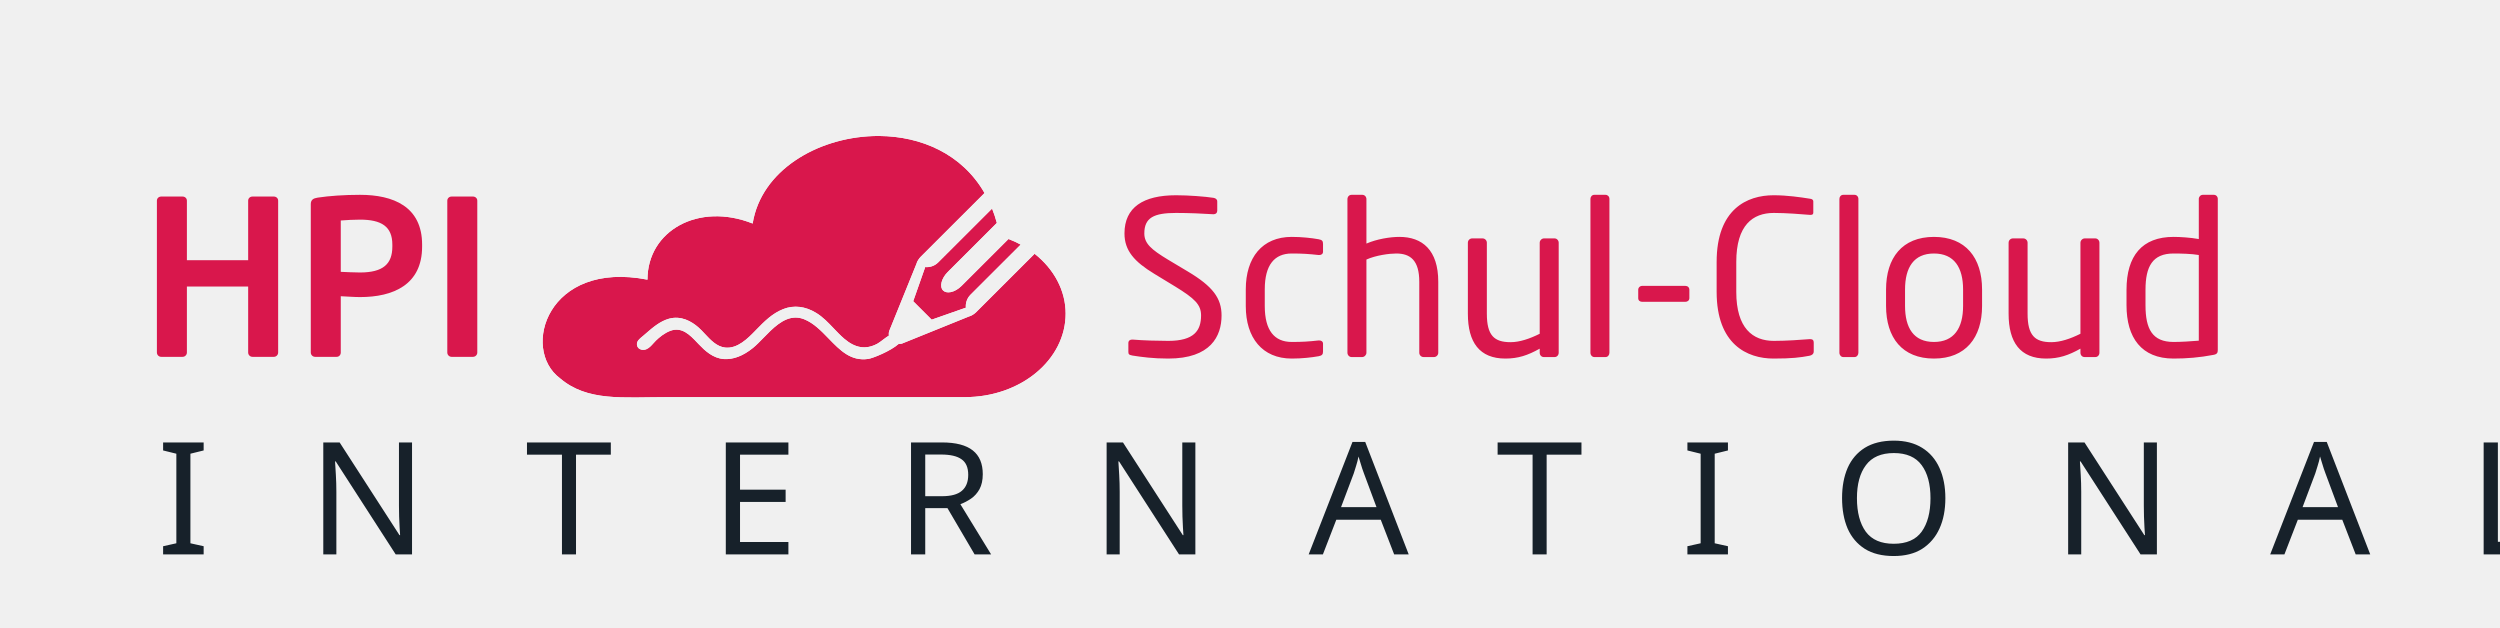
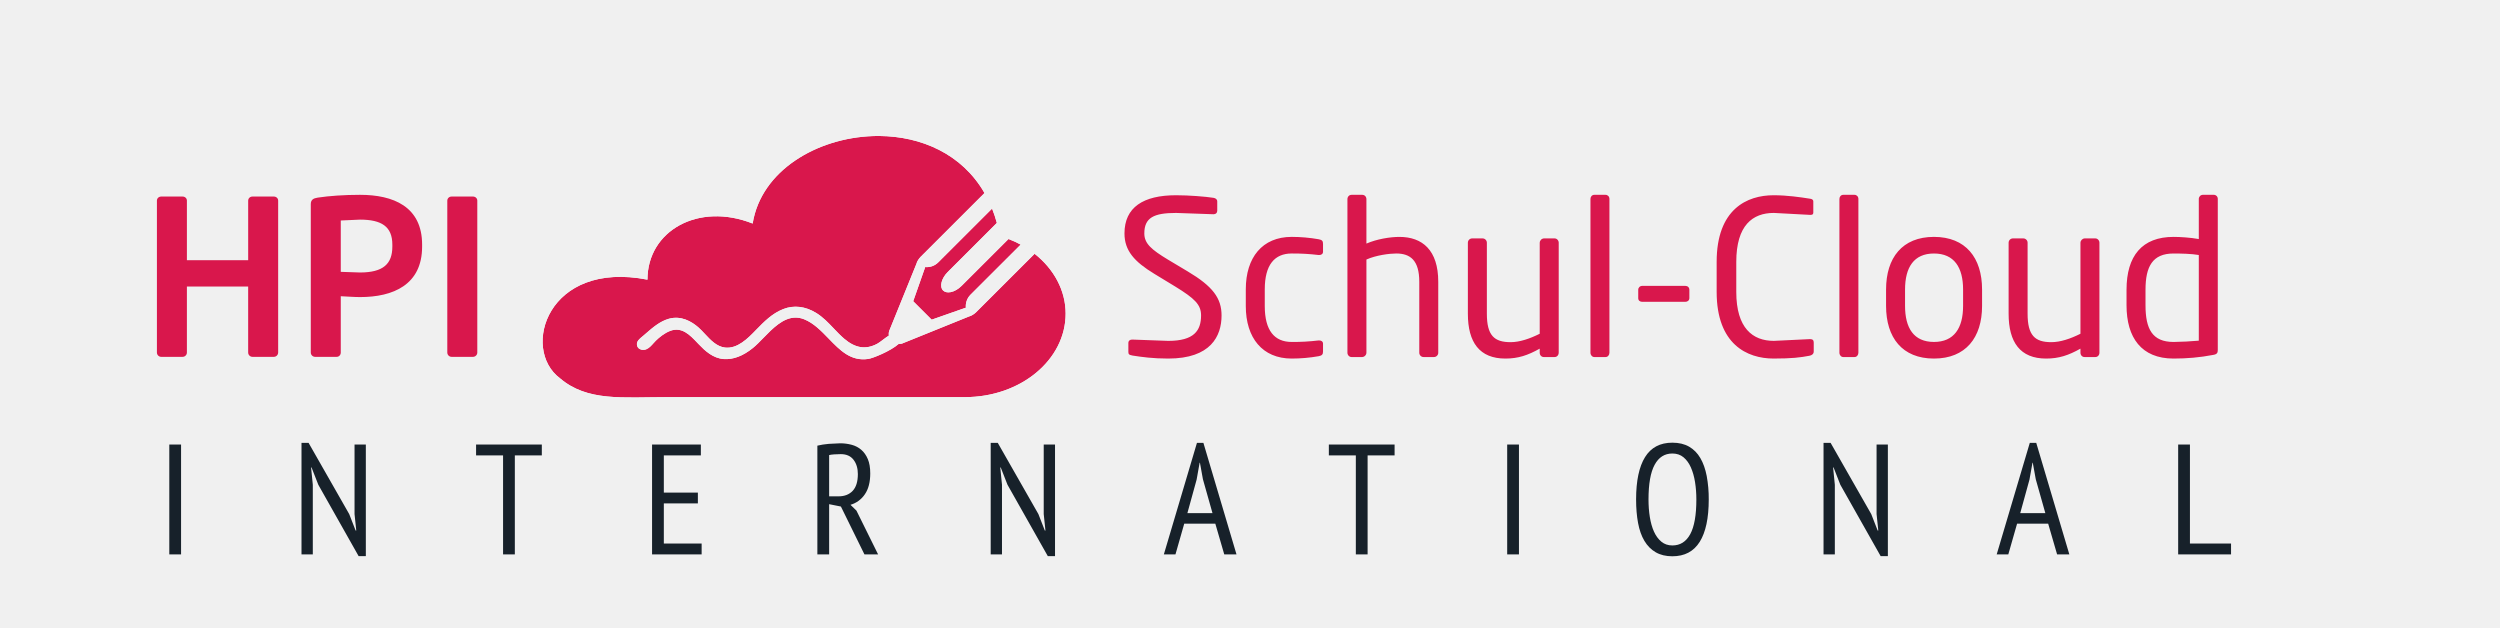
- <svg xmlns="http://www.w3.org/2000/svg" xmlns:xlink="http://www.w3.org/1999/xlink" width="239px" height="60px" viewBox="0 0 239 60" version="1.1">
+ <svg xmlns="http://www.w3.org/2000/svg" xmlns:xlink="http://www.w3.org/1999/xlink" width="239" height="60">
  <defs>
-     <path d="M31.974,0 C31.841,0.001 31.707,0.004 31.573,0.009 L31.573,0.009 C26.201,0.196 20.892,3.316 20.079,8.369 L20.079,8.369 C14.895,6.311 10.023,9.056 10.023,13.736 L10.023,13.736 C0.466,11.863 -2.095,20.349 1.652,23.157 L1.652,23.157 C4.276,25.402 7.649,24.966 11.959,24.966 L11.959,24.966 L36.82,24.966 L40.38,24.966 C45.689,24.966 50,21.409 50,16.979 L50,16.979 C50,14.782 48.891,12.726 47.033,11.261 L47.033,11.261 L41.434,16.854 C41.301,16.987 40.992,17.207 40.77,17.25 L40.77,17.25 L34.483,19.794 C34.331,19.869 34.179,19.889 34.031,19.884 L34.031,19.884 C33.251,20.571 31.571,21.247 31.134,21.312 L31.134,21.312 C29.468,21.559 28.436,20.492 27.341,19.361 L27.341,19.361 C26.638,18.635 25.91,17.883 25.002,17.521 L25.002,17.521 C24.719,17.409 24.449,17.358 24.186,17.358 L24.186,17.358 C22.997,17.358 21.997,18.388 21.096,19.316 L21.096,19.316 C20.752,19.669 20.427,20.003 20.114,20.258 L20.114,20.258 C19.163,21.031 18.219,21.386 17.324,21.324 L17.324,21.324 C16.284,21.249 15.525,20.538 14.894,19.878 L14.894,19.878 L14.78,19.757 C14.093,19.032 13.316,18.212 12.206,18.627 L12.206,18.627 C11.647,18.837 11.151,19.249 10.834,19.558 L10.834,19.558 C10.747,19.643 10.666,19.734 10.583,19.827 L10.583,19.827 C10.382,20.052 10.191,20.264 9.924,20.384 L9.924,20.384 C9.719,20.476 9.465,20.469 9.281,20.364 L9.281,20.364 C9.176,20.305 9.044,20.188 9.018,19.965 L9.018,19.965 C8.977,19.621 9.261,19.391 9.534,19.168 L9.534,19.168 C9.58,19.131 9.624,19.096 9.666,19.059 L9.666,19.059 L9.892,18.864 C10.545,18.299 11.221,17.714 12.073,17.472 L12.073,17.472 C13.242,17.144 14.248,17.735 14.886,18.291 L14.886,18.291 C15.091,18.469 15.292,18.683 15.504,18.911 L15.504,18.911 C16.064,19.512 16.645,20.133 17.44,20.227 L17.44,20.227 C18.627,20.368 19.645,19.323 20.318,18.632 L20.318,18.632 L20.392,18.556 C21.186,17.741 21.936,16.97 23.009,16.547 L23.009,16.547 C24.021,16.149 25.111,16.276 26.156,16.916 L26.156,16.916 C26.795,17.308 27.315,17.855 27.818,18.384 L27.818,18.384 C28.139,18.723 28.472,19.073 28.836,19.384 L28.836,19.384 C29.9,20.291 30.903,20.442 31.993,19.862 L31.993,19.862 C32.135,19.786 32.31,19.653 32.514,19.499 L32.514,19.499 C32.696,19.362 32.898,19.211 33.104,19.08 L33.104,19.08 C33.073,18.896 33.094,18.699 33.191,18.503 L33.191,18.503 L35.737,12.223 C35.781,12.001 36.001,11.693 36.133,11.56 L36.133,11.56 L42.246,5.454 C40.081,1.688 36.151,0.03 32.189,0 L32.189,0 L31.974,0 Z M37.812,12.09 C37.459,12.443 36.972,12.575 36.576,12.531 L36.576,12.531 L35.428,15.796 L37.194,17.56 L40.462,16.413 C40.417,16.016 40.551,15.53 40.903,15.178 L40.903,15.178 L45.704,10.383 C45.335,10.182 44.944,10.006 44.539,9.848 L44.539,9.848 L40.053,14.328 C39.736,14.645 39.366,14.857 39.011,14.927 L39.011,14.927 C38.703,14.986 38.448,14.93 38.286,14.77 L38.286,14.77 C37.921,14.405 38.119,13.613 38.728,13.004 L38.728,13.004 L43.424,8.314 C43.294,7.832 43.14,7.377 42.968,6.941 L42.968,6.941 L37.812,12.09 Z" id="path-1" />
+     <path d="M31.974 0l-.401.009h0c-5.372.188-10.681 3.307-11.494 8.361h0c-5.184-2.059-10.057.687-10.057 5.366h0c-9.557-1.873-12.118 6.613-8.371 9.421h0c2.624 2.246 5.997 1.809 10.308 1.809h0H36.82h3.56c5.309 0 9.62-3.556 9.62-7.986h0c0-2.198-1.109-4.254-2.967-5.718h0l-5.599 5.593c-.133.133-.442.353-.664.396h0l-6.288 2.544c-.152.075-.304.095-.452.091h0c-.779.686-2.459 1.363-2.897 1.428h0c-1.666.247-2.698-.819-3.793-1.951h0c-.703-.726-1.431-1.478-2.339-1.84h0c-.282-.112-.553-.163-.816-.163h0c-1.189 0-2.189 1.03-3.091 1.957h0c-.344.354-.668.687-.982.942h0c-.951.774-1.894 1.129-2.789 1.067h0c-1.041-.075-1.799-.786-2.43-1.446h0l-.114-.121c-.687-.724-1.464-1.545-2.574-1.13h0c-.559.211-1.055.623-1.372.931h0c-.088.085-.169.176-.251.269h0c-.201.225-.392.438-.659.557h0a.74.74 0 0 1-.643-.02h0a.51.51 0 0 1-.263-.399h0c-.041-.344.243-.574.516-.797h0l.131-.109h0l.226-.195c.653-.566 1.329-1.151 2.181-1.392h0c1.169-.328 2.175.263 2.813.819h0c.205.178.406.392.617.619h0c.561.601 1.141 1.222 1.936 1.316h0c1.187.141 2.205-.904 2.878-1.595h0l.074-.076c.794-.815 1.544-1.586 2.617-2.009h0c1.012-.398 2.101-.271 3.147.369h0c.639.393 1.159.939 1.662 1.468h0c.321.339.654.689 1.018 1h0c1.064.907 2.067 1.059 3.157.478h0c.142-.076.317-.209.521-.363h0a9.07 9.07 0 0 1 .589-.419h0a.94.94 0 0 1 .087-.577h0l2.547-6.28c.043-.222.264-.531.396-.663h0l6.113-6.106C40.081 1.688 36.151.03 32.189 0h0-.215zm5.838 12.09a1.55 1.55 0 0 1-1.237.441h0l-1.148 3.266 1.766 1.764 3.269-1.147c-.045-.398.088-.883.441-1.236h0l4.801-4.794a10.15 10.15 0 0 0-1.165-.535h0l-4.486 4.48c-.318.317-.687.529-1.042.599h0c-.309.059-.563.003-.725-.157h0c-.365-.365-.167-1.157.442-1.766h0l4.696-4.691a12.67 12.67 0 0 0-.456-1.373h0l-5.155 5.149z" id="A" />
  </defs>
-   <g id="HPI-Schul-Cloud-Copy" stroke="none" stroke-width="1" fill="none" fill-rule="evenodd">
-     <g id="Logo" transform="translate(15, 13)">
-       <text id="International-Copy" font-family="PTSans-Narrow, PT Sans Narrow" font-size="15" font-style="condensed" font-weight="normal" letter-spacing="9.369" fill="#17212A">
-         <tspan x="0" y="40">INTERNATIONAL</tspan>
-       </text>
-       <g id="TXT" transform="translate(0, 5.625)" fill="#D9174C" fill-rule="nonzero">
-         <path d="M11.591,15.077 C11.591,15.304 11.406,15.489 11.179,15.489 L9.137,15.489 C8.91,15.489 8.724,15.304 8.724,15.077 L8.724,8.766 L2.867,8.766 L2.867,15.077 C2.867,15.304 2.681,15.489 2.454,15.489 L0.412,15.489 C0.186,15.489 0,15.304 0,15.077 L0,0.557 C0,0.33 0.186,0.165 0.412,0.165 L2.454,0.165 C2.681,0.165 2.867,0.33 2.867,0.557 L2.867,6.249 L8.724,6.249 L8.724,0.557 C8.724,0.33 8.91,0.165 9.137,0.165 L11.179,0.165 C11.406,0.165 11.591,0.33 11.591,0.557 L11.591,15.077 Z M25.354,4.95 C25.354,8.601 22.59,9.776 19.414,9.776 C18.878,9.776 18.052,9.714 17.578,9.694 L17.578,15.077 C17.578,15.304 17.413,15.489 17.186,15.489 L15.124,15.489 C14.897,15.489 14.711,15.304 14.711,15.077 L14.711,0.887 C14.711,0.474 14.959,0.33 15.371,0.268 C16.444,0.103 17.908,0 19.414,0 C22.59,0 25.354,1.114 25.354,4.764 L25.354,4.95 Z M22.508,4.95 L22.508,4.764 C22.508,3.032 21.476,2.372 19.414,2.372 C18.981,2.372 17.949,2.413 17.578,2.454 L17.578,7.363 C17.908,7.384 19.063,7.425 19.414,7.425 C21.641,7.425 22.508,6.6 22.508,4.95 Z M30.629,15.077 C30.629,15.304 30.443,15.489 30.217,15.489 L28.175,15.489 C27.948,15.489 27.762,15.304 27.762,15.077 L27.762,0.557 C27.762,0.33 27.948,0.165 28.175,0.165 L30.217,0.165 C30.443,0.165 30.629,0.33 30.629,0.557 L30.629,15.077 Z" id="HPI" />
-         <path d="M101.781,11.529 C101.781,13.509 100.75,15.654 96.687,15.654 C95.243,15.654 94.171,15.51 93.263,15.366 C92.912,15.304 92.871,15.221 92.871,14.994 L92.871,14.169 C92.871,13.943 93.036,13.839 93.222,13.839 L93.284,13.839 C94.233,13.922 95.738,13.963 96.687,13.963 C99.162,13.963 99.822,12.973 99.822,11.529 C99.822,10.498 99.224,9.921 97.347,8.766 L95.346,7.549 C93.449,6.394 92.5,5.342 92.5,3.692 C92.5,1.196 94.294,0.041 97.429,0.041 C98.646,0.041 100.234,0.165 101.018,0.289 C101.224,0.33 101.369,0.433 101.369,0.639 L101.369,1.526 C101.369,1.732 101.224,1.856 101.018,1.856 L100.977,1.856 C100.069,1.794 98.626,1.732 97.429,1.732 C95.305,1.732 94.397,2.186 94.397,3.692 C94.397,4.661 95.078,5.239 96.646,6.188 L98.543,7.322 C100.936,8.745 101.781,9.879 101.781,11.529 Z M111.481,14.974 C111.481,15.242 111.398,15.366 111.068,15.428 C110.388,15.551 109.46,15.654 108.49,15.654 C105.685,15.654 104.097,13.674 104.097,10.643 L104.097,9.034 C104.097,6.002 105.665,4.022 108.49,4.022 C109.439,4.022 110.388,4.125 111.068,4.249 C111.398,4.311 111.481,4.414 111.481,4.702 L111.481,5.445 C111.481,5.651 111.316,5.754 111.13,5.754 L111.048,5.754 C110.14,5.651 109.501,5.61 108.49,5.61 C106.84,5.61 105.912,6.703 105.912,9.034 L105.912,10.643 C105.912,12.953 106.82,14.066 108.49,14.066 C109.501,14.066 110.14,14.025 111.048,13.922 L111.13,13.922 C111.316,13.922 111.481,14.025 111.481,14.231 L111.481,14.974 Z M122.498,15.098 C122.498,15.324 122.313,15.51 122.086,15.51 L121.096,15.51 C120.869,15.51 120.683,15.324 120.683,15.098 L120.683,8.312 C120.683,6.249 119.817,5.61 118.476,5.61 C117.837,5.61 116.538,5.775 115.63,6.188 L115.63,15.098 C115.63,15.304 115.445,15.51 115.218,15.51 L114.207,15.51 C114.001,15.51 113.815,15.324 113.815,15.098 L113.815,0.412 C113.815,0.186 113.98,0 114.207,0 L115.238,0 C115.465,0 115.63,0.186 115.63,0.412 L115.63,4.661 C116.62,4.228 117.899,4.022 118.786,4.022 C120.972,4.022 122.498,5.28 122.498,8.312 L122.498,15.098 Z M134.011,15.098 C134.011,15.324 133.846,15.51 133.619,15.51 L132.588,15.51 C132.361,15.51 132.196,15.324 132.196,15.098 L132.196,14.706 C131.061,15.345 130.133,15.654 128.916,15.654 C126.441,15.654 125.328,14.107 125.328,11.364 L125.328,4.579 C125.328,4.352 125.513,4.166 125.74,4.166 L126.73,4.166 C126.957,4.166 127.143,4.352 127.143,4.579 L127.143,11.364 C127.143,13.447 127.844,14.087 129.411,14.087 C130.278,14.087 131.247,13.757 132.196,13.283 L132.196,4.579 C132.196,4.372 132.381,4.166 132.608,4.166 L133.619,4.166 C133.825,4.166 134.011,4.352 134.011,4.579 L134.011,15.098 Z M138.861,15.098 C138.861,15.304 138.717,15.51 138.49,15.51 L137.418,15.51 C137.211,15.51 137.046,15.324 137.046,15.098 L137.046,0.392 C137.046,0.186 137.191,0 137.418,0 L138.49,0 C138.696,0 138.861,0.165 138.861,0.392 L138.861,15.098 Z M146.503,9.879 C146.503,10.086 146.338,10.23 146.111,10.23 L142.006,10.23 C141.78,10.23 141.614,10.106 141.614,9.879 L141.614,9.075 C141.614,8.869 141.78,8.704 142.006,8.704 L146.111,8.704 C146.338,8.704 146.503,8.848 146.503,9.075 L146.503,9.879 Z M158.393,14.974 C158.393,15.221 158.207,15.345 157.98,15.386 C157.114,15.551 156.309,15.654 154.556,15.654 C152.019,15.654 149.111,14.293 149.111,9.281 L149.111,6.414 C149.111,1.361 152.019,0.041 154.556,0.041 C155.856,0.041 157.114,0.227 158.021,0.371 C158.207,0.392 158.351,0.454 158.351,0.639 L158.351,1.691 C158.351,1.815 158.31,1.918 158.104,1.918 L158.042,1.918 C157.299,1.856 155.773,1.732 154.577,1.732 C152.556,1.732 150.988,2.908 150.988,6.414 L150.988,9.281 C150.988,12.746 152.556,13.963 154.577,13.963 C155.753,13.963 157.238,13.86 157.98,13.798 L158.063,13.798 C158.289,13.798 158.393,13.901 158.393,14.128 L158.393,14.974 Z M162.662,15.098 C162.662,15.304 162.517,15.51 162.29,15.51 L161.218,15.51 C161.012,15.51 160.847,15.324 160.847,15.098 L160.847,0.392 C160.847,0.186 160.991,0 161.218,0 L162.29,0 C162.497,0 162.662,0.165 162.662,0.392 L162.662,15.098 Z M174.486,10.622 C174.486,13.654 172.918,15.654 169.886,15.654 C166.854,15.654 165.307,13.654 165.307,10.622 L165.307,9.054 C165.307,6.022 166.854,4.022 169.886,4.022 C172.918,4.022 174.486,6.022 174.486,9.054 L174.486,10.622 Z M172.671,10.622 L172.671,9.054 C172.671,6.951 171.825,5.61 169.886,5.61 C167.968,5.61 167.122,6.93 167.122,9.054 L167.122,10.622 C167.122,12.726 167.947,14.066 169.886,14.066 C171.804,14.066 172.671,12.746 172.671,10.622 Z M185.705,15.098 C185.705,15.324 185.54,15.51 185.313,15.51 L184.282,15.51 C184.055,15.51 183.89,15.324 183.89,15.098 L183.89,14.706 C182.756,15.345 181.828,15.654 180.611,15.654 C178.136,15.654 177.022,14.107 177.022,11.364 L177.022,4.579 C177.022,4.352 177.208,4.166 177.435,4.166 L178.424,4.166 C178.651,4.166 178.837,4.352 178.837,4.579 L178.837,11.364 C178.837,13.447 179.538,14.087 181.106,14.087 C181.972,14.087 182.941,13.757 183.89,13.283 L183.89,4.579 C183.89,4.372 184.076,4.166 184.303,4.166 L185.313,4.166 C185.519,4.166 185.705,4.352 185.705,4.579 L185.705,15.098 Z M197.02,14.829 C197.02,15.098 196.958,15.242 196.587,15.304 C195.308,15.551 194.05,15.654 192.792,15.654 C189.718,15.654 188.295,13.654 188.295,10.56 L188.295,9.075 C188.295,5.837 189.78,4.022 192.792,4.022 C193.431,4.022 194.4,4.084 195.205,4.228 L195.205,0.392 C195.205,0.186 195.37,0 195.596,0 L196.648,0 C196.855,0 197.02,0.165 197.02,0.392 L197.02,14.829 Z M195.205,13.943 L195.205,5.754 C194.524,5.631 193.452,5.61 192.792,5.61 C190.77,5.61 190.11,6.868 190.11,9.075 L190.11,10.56 C190.11,12.808 190.75,14.066 192.792,14.066 C193.493,14.066 194.503,14.004 195.205,13.943 Z" id="Schul-Cloud" />
-       </g>
-       <g id="Bildmarke" transform="translate(36.875, 0)">
-         <mask id="mask-2" fill="white">
-           <use xlink:href="#path-1" />
-         </mask>
-         <g id="Clip-2" />
-         <path d="M31.974,0 C31.841,0.001 31.707,0.004 31.573,0.009 L31.573,0.009 C26.201,0.196 20.892,3.316 20.079,8.369 L20.079,8.369 C14.895,6.311 10.023,9.056 10.023,13.736 L10.023,13.736 C0.466,11.863 -2.095,20.349 1.652,23.157 L1.652,23.157 C4.276,25.402 7.649,24.966 11.959,24.966 L11.959,24.966 L36.82,24.966 L40.38,24.966 C45.689,24.966 50,21.409 50,16.979 L50,16.979 C50,14.782 48.891,12.726 47.033,11.261 L47.033,11.261 L41.434,16.854 C41.301,16.987 40.992,17.207 40.77,17.25 L40.77,17.25 L34.483,19.794 C34.331,19.869 34.179,19.889 34.031,19.884 L34.031,19.884 C33.251,20.571 31.571,21.247 31.134,21.312 L31.134,21.312 C29.468,21.559 28.436,20.492 27.341,19.361 L27.341,19.361 C26.638,18.635 25.91,17.883 25.002,17.521 L25.002,17.521 C24.719,17.409 24.449,17.358 24.186,17.358 L24.186,17.358 C22.997,17.358 21.997,18.388 21.096,19.316 L21.096,19.316 C20.752,19.669 20.427,20.003 20.114,20.258 L20.114,20.258 C19.163,21.031 18.219,21.386 17.324,21.324 L17.324,21.324 C16.284,21.249 15.525,20.538 14.894,19.878 L14.894,19.878 L14.78,19.757 C14.093,19.032 13.316,18.212 12.206,18.627 L12.206,18.627 C11.647,18.837 11.151,19.249 10.834,19.558 L10.834,19.558 C10.747,19.643 10.666,19.734 10.583,19.827 L10.583,19.827 C10.382,20.052 10.191,20.264 9.924,20.384 L9.924,20.384 C9.719,20.476 9.465,20.469 9.281,20.364 L9.281,20.364 C9.176,20.305 9.044,20.188 9.018,19.965 L9.018,19.965 C8.977,19.621 9.261,19.391 9.534,19.168 L9.534,19.168 C9.58,19.131 9.624,19.096 9.666,19.059 L9.666,19.059 L9.892,18.864 C10.545,18.299 11.221,17.714 12.073,17.472 L12.073,17.472 C13.242,17.144 14.248,17.735 14.886,18.291 L14.886,18.291 C15.091,18.469 15.292,18.683 15.504,18.911 L15.504,18.911 C16.064,19.512 16.645,20.133 17.44,20.227 L17.44,20.227 C18.627,20.368 19.645,19.323 20.318,18.632 L20.318,18.632 L20.392,18.556 C21.186,17.741 21.936,16.97 23.009,16.547 L23.009,16.547 C24.021,16.149 25.111,16.276 26.156,16.916 L26.156,16.916 C26.795,17.308 27.315,17.855 27.818,18.384 L27.818,18.384 C28.139,18.723 28.472,19.073 28.836,19.384 L28.836,19.384 C29.9,20.291 30.903,20.442 31.993,19.862 L31.993,19.862 C32.135,19.786 32.31,19.653 32.514,19.499 L32.514,19.499 C32.696,19.362 32.898,19.211 33.104,19.08 L33.104,19.08 C33.073,18.896 33.094,18.699 33.191,18.503 L33.191,18.503 L35.737,12.223 C35.781,12.001 36.001,11.693 36.133,11.56 L36.133,11.56 L42.246,5.454 C40.081,1.688 36.151,0.03 32.189,0 L32.189,0 L31.974,0 Z M37.812,12.09 C37.459,12.443 36.972,12.575 36.576,12.531 L36.576,12.531 L35.428,15.796 L37.194,17.56 L40.462,16.413 C40.417,16.016 40.551,15.53 40.903,15.178 L40.903,15.178 L45.704,10.383 C45.335,10.182 44.944,10.006 44.539,9.848 L44.539,9.848 L40.053,14.328 C39.736,14.645 39.366,14.857 39.011,14.927 L39.011,14.927 C38.703,14.986 38.448,14.93 38.286,14.77 L38.286,14.77 C37.921,14.405 38.119,13.613 38.728,13.004 L38.728,13.004 L43.424,8.314 C43.294,7.832 43.14,7.377 42.968,6.941 L42.968,6.941 L37.812,12.09 Z" id="Fill-1" fill="#D9174C" mask="url(#mask-2)" />
-       </g>
+   <g transform="translate(15 13)" fill="none" fill-rule="evenodd">
+     <g fill-rule="nonzero">
+       <path d="M2.31 40V29.5H1.185V40H2.31zm17.664.165V29.5h-1.08v6.645l.165 1.575h-.06l-.615-1.575-3.885-6.81h-.675V40h1.08v-6.66l-.165-1.65h.045l.645 1.65 3.855 6.825h.69zM34.218 40v-9.465h2.58V29.5h-6.285v1.035h2.58V40h1.125zm17.859 0v-1.035h-3.615v-3.84h3.255V34.09h-3.255v-3.555h3.54V29.5h-4.665V40h4.74zm12.189 0v-4.8l1.125.225L67.641 40h1.305l-2.07-4.185-.57-.555a2.49 2.49 0 0 0 1.373-1.005c.345-.5.517-1.165.517-1.995 0-.55-.078-1.007-.233-1.372s-.362-.66-.623-.885-.565-.385-.915-.48a4.22 4.22 0 0 0-1.11-.143l-1.088.053c-.395.035-.758.092-1.087.172h0V40h1.125zm.9-5.55h-.9v-3.945c.11-.03.273-.052.488-.067l.623-.023c.54 0 .947.18 1.222.54s.412.815.412 1.365c0 .72-.165 1.255-.495 1.605s-.78.525-1.35.525h0zm20.694 5.715V29.5h-1.08v6.645l.165 1.575h-.06l-.615-1.575-3.885-6.81h-.675V40h1.08v-6.66l-.165-1.65h.045l.645 1.65 3.855 6.825h.69zM97.374 40l.84-2.94h2.97l.855 2.94h1.17l-3.165-10.665h-.615L96.264 40h1.11zm3.54-3.945h-2.4l.885-3.21.285-1.605h.03l.285 1.575.915 3.24zM115.743 40v-9.465h2.58V29.5h-6.285v1.035h2.58V40h1.125zm14.469 0V29.5h-1.125V40h1.125zm14.664.18c1.17 0 2.042-.46 2.617-1.38s.863-2.27.863-4.05a11.86 11.86 0 0 0-.195-2.25c-.13-.67-.333-1.24-.608-1.71s-.632-.832-1.072-1.087-.975-.383-1.605-.383c-1.17 0-2.04.46-2.61 1.38s-.855 2.27-.855 4.05c0 .83.063 1.58.188 2.25s.327 1.24.607 1.71.64.832 1.08 1.087.97.383 1.59.383zm0-1.035c-.41 0-.76-.12-1.05-.36s-.525-.56-.705-.96-.312-.865-.397-1.395-.127-1.09-.127-1.68c0-1.49.195-2.595.585-3.315s.955-1.08 1.695-1.08c.42 0 .775.12 1.065.36s.525.563.705.968.313.872.398 1.402.127 1.085.127 1.665c0 1.49-.195 2.595-.585 3.315s-.96 1.08-1.71 1.08zm20.604 1.02V29.5h-1.08v6.645l.165 1.575h-.06l-.615-1.575-3.885-6.81h-.675V40h1.08v-6.66l-.165-1.65h.045l.645 1.65 3.855 6.825h.69zM176.994 40l.84-2.94h2.97l.855 2.94h1.17l-3.165-10.665h-.615L175.884 40h1.11zm3.54-3.945h-2.4l.885-3.21.285-1.605h.03l.285 1.575.915 3.24zM198.288 40v-1.035h-3.93V29.5h-1.125V40h5.055z" fill="#17212a" />
+       <path d="M11.591 20.702c0 .227-.186.413-.412.413H9.137c-.227 0-.412-.186-.412-.413v-6.311H2.867v6.311c0 .227-.186.413-.412.413H.413c-.227 0-.412-.186-.412-.413V6.182c0-.227.186-.392.413-.392h2.042c.227 0 .412.165.412.392v5.693h5.858V6.182c0-.227.186-.392.412-.392h2.042c.227 0 .412.165.412.392v14.52zm13.763-10.127c0 3.651-2.764 4.826-5.94 4.826-.536 0-1.361-.062-1.836-.082v5.383c0 .227-.165.413-.392.413h-2.063c-.227 0-.412-.186-.412-.413V6.512c0-.412.248-.557.66-.619 1.073-.165 2.537-.268 4.043-.268 3.176 0 5.94 1.114 5.94 4.764v.186zm-2.846 0v-.186c0-1.733-1.031-2.393-3.094-2.393l-1.836.083v4.909l1.836.062c2.227 0 3.094-.825 3.094-2.475zm8.122 10.127c0 .227-.186.413-.413.413h-2.042c-.227 0-.413-.186-.413-.413V6.182c0-.227.186-.392.413-.392h2.042c.227 0 .413.165.413.392v14.52zm71.151-3.548c0 1.98-1.031 4.125-5.094 4.125-1.444 0-2.516-.144-3.424-.289-.351-.062-.392-.144-.392-.371v-.825c0-.227.165-.33.351-.33h.062l3.403.124c2.475 0 3.135-.99 3.135-2.434 0-1.031-.598-1.609-2.475-2.764l-2.001-1.217c-1.897-1.155-2.846-2.207-2.846-3.857 0-2.496 1.794-3.651 4.929-3.651 1.217 0 2.805.124 3.589.248.206.041.351.144.351.351v.887c0 .206-.144.33-.351.33h-.041l-3.548-.124c-2.124 0-3.032.454-3.032 1.959 0 .969.681 1.547 2.248 2.496l1.898 1.134c2.392 1.423 3.238 2.557 3.238 4.208zm9.7 3.444c0 .268-.082.392-.412.454a14.96 14.96 0 0 1-2.578.227c-2.805 0-4.393-1.98-4.393-5.012v-1.609c0-3.032 1.568-5.012 4.393-5.012a15.13 15.13 0 0 1 2.578.227c.33.062.412.165.412.454v.742c0 .206-.165.309-.351.309h-.083a20.11 20.11 0 0 0-2.557-.144c-1.65 0-2.578 1.093-2.578 3.424v1.609c0 2.31.907 3.424 2.578 3.424a20.11 20.11 0 0 0 2.557-.144h.083c.186 0 .351.103.351.309v.743zm11.017.124c0 .227-.186.412-.412.412h-.99c-.227 0-.413-.186-.413-.412v-6.786c0-2.062-.866-2.702-2.207-2.702-.639 0-1.939.165-2.846.578v8.91a.43.43 0 0 1-.413.412h-1.011c-.206 0-.392-.186-.392-.412V6.038c0-.227.165-.412.392-.412h1.031c.227 0 .392.186.392.412v4.249c.99-.433 2.269-.639 3.156-.639 2.186 0 3.712 1.258 3.712 4.29v6.786zm11.513 0c0 .227-.165.412-.392.412h-1.031c-.227 0-.392-.186-.392-.412v-.392c-1.134.639-2.062.949-3.279.949-2.475 0-3.589-1.547-3.589-4.29v-6.786c0-.227.186-.412.413-.412h.99c.227 0 .413.186.413.412v6.786c0 2.083.701 2.722 2.269 2.722.866 0 1.836-.33 2.784-.804v-8.704a.43.43 0 0 1 .413-.412h1.011c.206 0 .392.186.392.412v10.519zm4.851 0c0 .206-.144.412-.371.412h-1.072c-.206 0-.371-.186-.371-.412V6.017c0-.206.144-.392.371-.392h1.072c.206 0 .371.165.371.392v14.706zm7.641-5.218c0 .206-.165.351-.392.351h-4.104c-.227 0-.392-.124-.392-.351V14.7c0-.206.165-.371.392-.371h4.104c.227 0 .392.144.392.371v.804zm11.89 5.094c0 .247-.186.371-.412.412-.866.165-1.671.268-3.424.268-2.537 0-5.445-1.361-5.445-6.373v-2.867c0-5.053 2.908-6.373 5.445-6.373 1.299 0 2.558.186 3.465.33.186.021.33.083.33.268v1.052c0 .124-.041.227-.248.227h-.062l-3.465-.186c-2.021 0-3.589 1.176-3.589 4.682v2.867c0 3.465 1.567 4.682 3.589 4.682l3.403-.165h.083c.227 0 .33.103.33.33v.846zm4.269.124c0 .206-.144.412-.371.412h-1.072c-.206 0-.371-.186-.371-.412V6.017c0-.206.144-.392.371-.392h1.072c.206 0 .371.165.371.392v14.706zm11.824-4.476c0 3.032-1.567 5.033-4.599 5.033s-4.579-2.001-4.579-5.033v-1.567c0-3.032 1.547-5.033 4.579-5.033s4.599 2.001 4.599 5.033v1.567zm-1.815 0v-1.567c0-2.104-.846-3.444-2.784-3.444-1.918 0-2.764 1.32-2.764 3.444v1.567c0 2.104.825 3.444 2.764 3.444 1.918 0 2.784-1.32 2.784-3.444zm13.035 4.476c0 .227-.165.412-.392.412h-1.031c-.227 0-.392-.186-.392-.412v-.392c-1.134.639-2.062.949-3.279.949-2.475 0-3.589-1.547-3.589-4.29v-6.786c0-.227.186-.412.413-.412h.99c.227 0 .412.186.412.412v6.786c0 2.083.701 2.722 2.269 2.722.866 0 1.836-.33 2.784-.804v-8.704a.43.43 0 0 1 .412-.412h1.011c.206 0 .392.186.392.412v10.519zm11.314-.268c0 .268-.062.413-.433.474-1.279.247-2.537.351-3.795.351-3.073 0-4.496-2.001-4.496-5.094V14.7c0-3.238 1.485-5.053 4.496-5.053.639 0 1.609.062 2.413.206V6.017c0-.206.165-.392.392-.392h1.052c.206 0 .371.165.371.392v14.438zm-1.815-.887v-8.188c-.681-.124-1.753-.144-2.413-.144-2.021 0-2.681 1.258-2.681 3.465v1.485c0 2.248.639 3.506 2.681 3.506a31.44 31.44 0 0 0 2.413-.124z" fill="#d9174c" />
+     </g>
+     <g transform="translate(36.875)">
+       <mask id="B" fill="#fff">
+         <use xlink:href="#A" />
+       </mask>
+       <path d="M31.974 0l-.401.009h0c-5.372.188-10.681 3.307-11.494 8.361h0c-5.184-2.059-10.057.687-10.057 5.366h0c-9.557-1.873-12.118 6.613-8.371 9.421h0c2.624 2.246 5.997 1.809 10.308 1.809h0H36.82h3.56c5.309 0 9.62-3.556 9.62-7.986h0c0-2.198-1.109-4.254-2.967-5.718h0l-5.599 5.593c-.133.133-.442.353-.664.396h0l-6.288 2.544c-.152.075-.304.095-.452.091h0c-.779.686-2.459 1.363-2.897 1.428h0c-1.666.247-2.698-.819-3.793-1.951h0c-.703-.726-1.431-1.478-2.339-1.84h0c-.282-.112-.553-.163-.816-.163h0c-1.189 0-2.189 1.03-3.091 1.957h0c-.344.354-.668.687-.982.942h0c-.951.774-1.894 1.129-2.789 1.067h0c-1.041-.075-1.799-.786-2.43-1.446h0l-.114-.121c-.687-.724-1.464-1.545-2.574-1.13h0c-.559.211-1.055.623-1.372.931h0c-.088.085-.169.176-.251.269h0c-.201.225-.392.438-.659.557h0a.74.74 0 0 1-.643-.02h0a.51.51 0 0 1-.263-.399h0c-.041-.344.243-.574.516-.797h0l.131-.109h0l.226-.195c.653-.566 1.329-1.151 2.181-1.392h0c1.169-.328 2.175.263 2.813.819h0c.205.178.406.392.617.619h0c.561.601 1.141 1.222 1.936 1.316h0c1.187.141 2.205-.904 2.878-1.595h0l.074-.076c.794-.815 1.544-1.586 2.617-2.009h0c1.012-.398 2.101-.271 3.147.369h0c.639.393 1.159.939 1.662 1.468h0c.321.339.654.689 1.018 1h0c1.064.907 2.067 1.059 3.157.478h0c.142-.076.317-.209.521-.363h0a9.07 9.07 0 0 1 .589-.419h0a.94.94 0 0 1 .087-.577h0l2.547-6.28c.043-.222.264-.531.396-.663h0l6.113-6.106C40.081 1.688 36.151.03 32.189 0h0-.215zm5.838 12.09a1.55 1.55 0 0 1-1.237.441h0l-1.148 3.266 1.766 1.764 3.269-1.147c-.045-.398.088-.883.441-1.236h0l4.801-4.794a10.15 10.15 0 0 0-1.165-.535h0l-4.486 4.48c-.318.317-.687.529-1.042.599h0c-.309.059-.563.003-.725-.157h0c-.365-.365-.167-1.157.442-1.766h0l4.696-4.691a12.67 12.67 0 0 0-.456-1.373h0l-5.155 5.149z" fill="#d9174c" mask="url(#B)" />
    </g>
  </g>
</svg>
